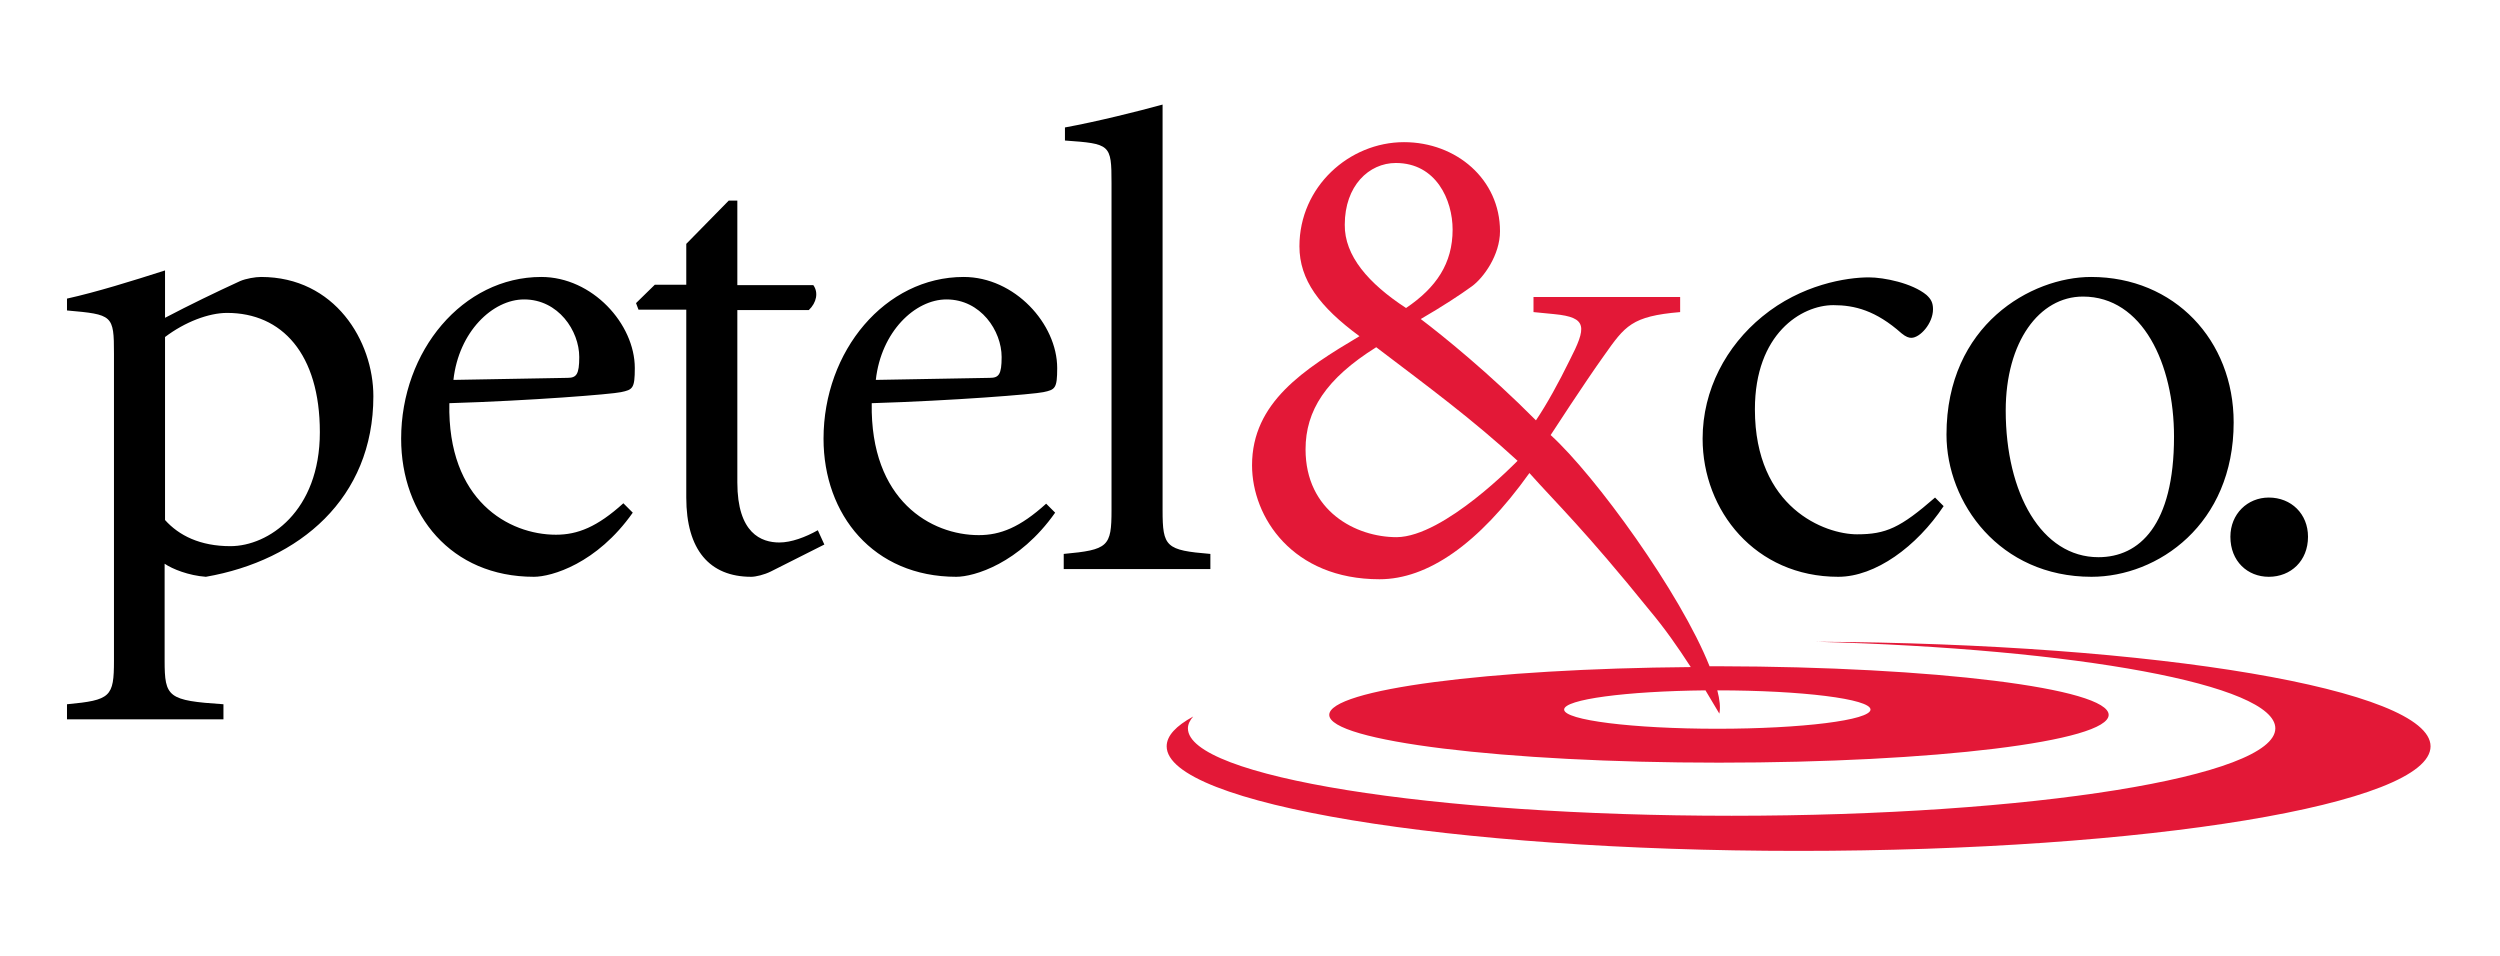
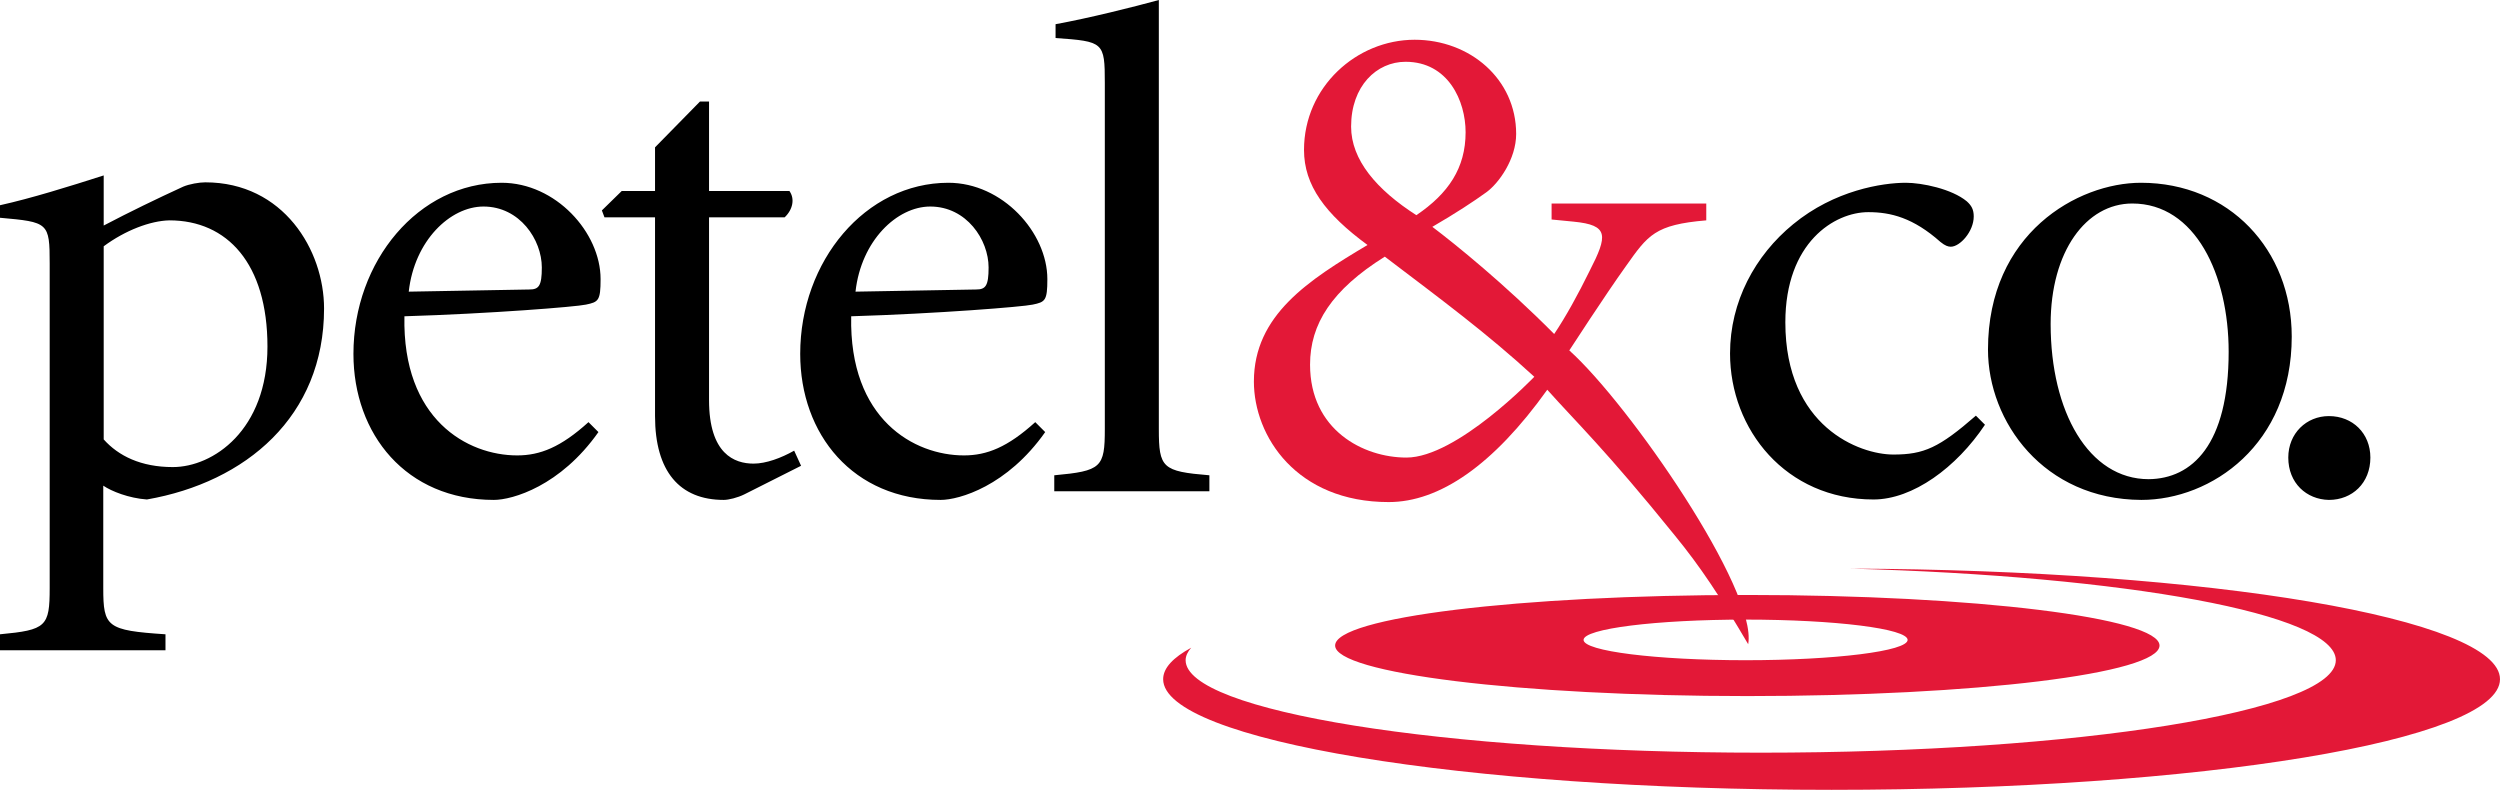
- <svg xmlns="http://www.w3.org/2000/svg" version="1.1" id="logo" x="0px" y="0px" viewBox="0 0 612 234" style="enable-background:new 0 0 612 234;" xml:space="preserve">
+ <svg xmlns="http://www.w3.org/2000/svg" version="1.1" id="Layer_1" x="0px" y="0px" viewBox="0 0 578.6 182.8" style="enable-background:new 0 0 578.6 182.8;" xml:space="preserve">
  <style type="text/css">
	.st0{fill:#E31837;}
</style>
-   <path id="target" class="st0" d="M595,182.7c0,14.2-69.3,25.6-154.7,25.6c-85.4,0-154.7-11.5-154.7-25.6c0-2.6,2.3-5,6.5-7.3  c-0.8,0.9-1.3,1.9-1.3,2.9c0,11.8,59.6,21.4,133.1,21.4c73.5,0,133.1-9.6,133.1-21.4c0-10.7-48.7-19.5-112.4-21.2  C528,157.5,595,168.8,595,182.7z M516.2,175c0,6.5-42.7,11.7-95.4,11.7c-52.7,0-95.4-5.3-95.4-11.7c0-6.2,39-11.3,88.5-11.7  c-3.3-5.1-6.4-9.5-10-13.8c-16-19.8-22.9-26.3-29.5-33.7c-12.5,17.5-25,26-36.7,26c-21.3,0-31.2-15.2-31.2-27.9  c0-15.4,12.7-23.5,26.3-31.6c-9.8-7.2-14.7-13.8-14.7-22c0-14.6,12.2-25.5,25.6-25.5c12.8,0,23.5,9.1,23.5,21.8  c0,5.8-4,11.4-6.9,13.5c-2.9,2.1-7,4.8-12.5,8c5.3,4,16.8,13.3,28.2,24.8c2.7-4,5.6-9.3,8.2-14.6c4.2-8.2,4.5-10.6-3.7-11.4  l-5.1-0.5v-3.7h35.9v3.7c-11.9,1-13.5,3.4-18.6,10.6c-4.8,6.7-13.1,19.5-13.1,19.5c10.9,9.9,31.8,38.7,38.9,56.6c0.8,0,1.5,0,2.3,0  C473.5,163.2,516.2,168.5,516.2,175z M344.2,75.4c7.4-5,11.4-10.9,11.4-19.2c0-7.2-4-16.3-13.9-16.3c-6.6,0-12.5,5.6-12.5,15.1  C329.1,62.6,335,69.4,344.2,75.4z M371.5,112.8c-11-10.1-21.3-17.7-34.6-27.8c-12.3,7.7-17.3,15.5-17.3,25  c0,15.1,12.3,21.5,22.3,21.5C353.6,131.4,371.5,112.8,371.5,112.8z M457.9,173.7c0-2.6-16.8-4.7-37.5-4.7c0.6,2.3,0.8,4.2,0.5,5.7  c-1.2-2-2.3-3.9-3.4-5.7c-19.4,0.2-34.6,2.2-34.6,4.7c0,2.6,16.8,4.7,37.5,4.7C441.1,178.4,457.9,176.3,457.9,173.7z" />
-   <path id="type" d="M40.4,77.8c6.1-3.2,12.3-6.2,18.4-9c1.4-0.6,3.7-1,5.1-1c18.1,0,27.5,15.7,27.5,29.2c0,25-18.1,40.2-41,44.2  c-4.2-0.3-8.2-1.9-10.1-3.2v23.7c0,9,0.8,9.8,14.4,10.7v3.7H16.4v-3.7c10.7-1,11.5-1.8,11.5-10.7V86.6c0-9.5-0.3-9.6-11.5-10.6v-2.9  c7.2-1.6,15.9-4.3,24-6.9V77.8z M40.4,127.3c3.4,3.8,8.6,6.4,16,6.4c9.3,0,21.9-8.5,21.9-27.9c0-19.2-9.3-29.2-22.7-29.2  c-4.5,0-10.3,2.2-15.2,5.9V127.3z M154.9,125.5c-8.8,12.5-19.9,15.7-24.2,15.7c-20.3,0-32.5-15.2-32.5-33.8  c0-21.5,15.1-39.6,34.3-39.6c12.5,0,22.9,11.5,22.9,22.3c0,5-0.5,5.3-3.4,5.9c-2.2,0.5-22.1,2.1-42,2.7  c-0.5,23.9,14.6,32.2,26.1,32.2c5.3,0,10.1-1.9,16.5-7.7L154.9,125.5z M138.9,92.5c2.2,0,2.9-0.8,2.9-5.1c0-6.4-5.1-14.1-13.5-14.1  c-7.7,0-16,7.9-17.3,19.7L138.9,92.5z M180.5,118.1c0,12.5,5.9,14.7,10.3,14.7c2.9,0,6.4-1.3,9.4-3l1.6,3.5l-13.1,6.6  c-1.6,0.8-3.7,1.3-4.8,1.3c-10.2,0-15.9-6.6-15.9-19.4v-46h-11.7l-0.6-1.6l4.6-4.5h7.7V59.7l10.4-10.6h2.1v20.7h18.6  c1.3,1.8,0.8,4.3-1.1,6.1h-17.5V118.1z M258.3,125.5c-8.8,12.5-19.9,15.7-24.2,15.7c-20.3,0-32.5-15.2-32.5-33.8  c0-21.5,15.1-39.6,34.3-39.6c12.5,0,22.9,11.5,22.9,22.3c0,5-0.5,5.3-3.4,5.9c-2.2,0.5-22.1,2.1-42,2.7C213,122.6,228,131,239.6,131  c5.3,0,10.1-1.9,16.5-7.7L258.3,125.5z M242.3,92.5c2.2,0,2.9-0.8,2.9-5.1c0-6.4-5.1-14.1-13.5-14.1c-7.7,0-16,7.9-17.3,19.7  L242.3,92.5z M272.1,44.8c0-9.5-0.3-9.6-11.4-10.4v-3.2c7.7-1.4,18.1-4,23.9-5.6v99.3c0,9,0.8,9.8,11.7,10.7v3.7h-35.9v-3.7  c10.9-1,11.7-1.8,11.7-10.7V44.8z M475.8,123.9c-6.6,9.9-16.7,17.3-25.8,17.3c-20.3,0-33.2-16.2-33.2-33.8c0-12,5.8-22.7,14.6-29.9  c9.6-7.9,20.7-9.6,26.1-9.6c3.7,0,10.6,1.4,14.1,4.3c1.1,1,1.6,1.9,1.6,3.5c0,3.5-3.2,7-5.3,7c-0.6,0-1.3-0.2-2.4-1.1  c-6.3-5.6-11.5-6.9-16.7-6.9c-7.8,0-19.2,7-19.2,25.5c0,24.2,17.2,30.6,25,30.6c7.1,0,10.6-1.6,19.1-9L475.8,123.9z M476.5,106.4  c0-26.9,20.8-38.6,35.4-38.6c20.4,0,34.9,15.5,34.9,35.6c0,25-18.6,37.8-34.8,37.8C489.5,141.2,476.5,123.1,476.5,106.4z   M532.2,106.9c0-17.8-7.7-34.3-22.3-34.3c-10.7,0-18.9,11.1-18.9,27.9c0,20.3,8.8,35.9,22.7,35.9  C523.7,136.4,532.2,128.6,532.2,106.9z M546,131.4c0-5.6,4.2-9.6,9.4-9.6c5.5,0,9.6,4,9.6,9.6c0,5.9-4.2,9.8-9.6,9.8  C550.2,141.2,546,137.4,546,131.4z" />
+   <path id="target" class="st0" d="M578.6,157.2c0,14.2-69.3,25.6-154.7,25.6c-85.4,0-154.7-11.5-154.7-25.6c0-2.6,2.3-5,6.5-7.3  c-0.8,0.9-1.3,1.9-1.3,2.9c0,11.8,59.6,21.4,133.1,21.4c73.5,0,133.1-9.6,133.1-21.4c0-10.7-48.7-19.5-112.4-21.2  C511.6,131.9,578.6,143.2,578.6,157.2z M404.4,137.7c52.7,0,95.4,5.3,95.4,11.7c0,6.5-42.7,11.7-95.4,11.7  c-52.7,0-95.4-5.3-95.4-11.7C309,142.9,351.7,137.7,404.4,137.7z M404,143.4c-20.7,0-37.5,2.1-37.5,4.7c0,2.6,16.8,4.7,37.5,4.7  c20.7,0,37.5-2.1,37.5-4.7C441.5,145.5,424.7,143.4,404,143.4z" />
+   <path id="amp" class="st0" d="M303.2,84.4c0,15.1,12.3,21.5,22.3,21.5c11.7,0,29.6-18.7,29.6-18.7c-11-10.1-21.3-17.7-34.6-27.8  C308.2,67.1,303.2,75,303.2,84.4z M312.7,29.3c0,7.7,5.9,14.6,15.1,20.5c7.4-5,11.4-10.9,11.4-19.2c0-7.2-4-16.3-13.9-16.3  C318.6,14.3,312.7,19.9,312.7,29.3z M394.9,47.3v3.7c-11.9,1-13.5,3.4-18.6,10.6c-4.8,6.7-13.1,19.5-13.1,19.5  c13.9,12.5,43.6,55.5,41.4,68l0,0c-6.4-10.9-11.1-18-17-25.2c-16-19.8-22.9-26.3-29.5-33.7c-12.5,17.5-25,26-36.7,26  c-21.3,0-31.2-15.2-31.2-27.9c0-15.4,12.7-23.5,26.3-31.6c-9.8-7.2-14.7-13.8-14.7-22c0-14.6,12.2-25.5,25.6-25.5  c12.8,0,23.5,9.1,23.5,21.8c0,5.8-4,11.4-6.9,13.5c-2.9,2.1-7,4.8-12.5,8c5.3,4,16.8,13.3,28.2,24.8c2.7-4,5.6-9.3,8.2-14.6  c4.2-8.2,4.5-10.6-3.7-11.4l-5.1-0.5v-3.7H394.9z" />
+   <path id="type" d="M24,52.2c6.1-3.2,12.3-6.2,18.4-9c1.4-0.6,3.7-1,5.1-1c18.1,0,27.5,15.7,27.5,29.2c0,25-18.1,40.2-41,44.2  c-4.2-0.3-8.2-1.9-10.1-3.2v23.7c0,9,0.8,9.8,14.4,10.7v3.7H0v-3.7c10.7-1,11.5-1.8,11.5-10.7V61c0-9.5-0.3-9.6-11.5-10.6v-2.9  c7.2-1.6,15.9-4.3,24-6.9V52.2z M24,101.7c3.4,3.8,8.6,6.4,16,6.4c9.3,0,21.9-8.5,21.9-27.9c0-19.2-9.3-29.2-22.7-29.2  C34.8,51.1,29,53.3,24,57V101.7z M138.5,100c-8.8,12.5-19.9,15.7-24.2,15.7c-20.3,0-32.5-15.2-32.5-33.8c0-21.5,15.1-39.6,34.3-39.6  c12.5,0,22.9,11.5,22.9,22.3c0,5-0.5,5.3-3.4,5.9c-2.2,0.5-22.1,2.1-42,2.7c-0.5,23.9,14.6,32.2,26.1,32.2c5.3,0,10.1-1.9,16.5-7.7  L138.5,100z M122.5,67c2.2,0,2.9-0.8,2.9-5.1c0-6.4-5.1-14.1-13.5-14.1c-7.7,0-16,7.9-17.3,19.7L122.5,67z M164.1,92.6  c0,12.5,5.9,14.7,10.3,14.7c2.9,0,6.4-1.3,9.4-3l1.6,3.5l-13.1,6.6c-1.6,0.8-3.7,1.3-4.8,1.3c-10.2,0-15.9-6.6-15.9-19.4v-46h-11.7  l-0.6-1.6l4.6-4.5h7.7V34.1L162,23.5h2.1v20.7h18.6c1.3,1.8,0.8,4.3-1.1,6.1h-17.5V92.6z M241.9,100c-8.8,12.5-19.9,15.7-24.2,15.7  c-20.3,0-32.5-15.2-32.5-33.8c0-21.5,15.1-39.6,34.3-39.6c12.5,0,22.9,11.5,22.9,22.3c0,5-0.5,5.3-3.4,5.9c-2.2,0.5-22.1,2.1-42,2.7  c-0.5,23.9,14.6,32.2,26.1,32.2c5.3,0,10.1-1.9,16.5-7.7L241.9,100z M225.9,67c2.2,0,2.9-0.8,2.9-5.1c0-6.4-5.1-14.1-13.5-14.1  c-7.7,0-16,7.9-17.3,19.7L225.9,67z M255.7,19.2c0-9.5-0.3-9.6-11.4-10.4V5.6c7.7-1.4,18.1-4,23.9-5.6v99.3c0,9,0.8,9.8,11.7,10.7  v3.7H244V110c10.9-1,11.7-1.8,11.7-10.7V19.2z M459.4,98.3c-6.6,9.9-16.7,17.3-25.8,17.3c-20.3,0-33.2-16.2-33.2-33.8  c0-12,5.8-22.7,14.6-29.9c9.6-7.9,20.7-9.6,26.1-9.6c3.7,0,10.6,1.4,14.1,4.3c1.1,1,1.6,1.9,1.6,3.5c0,3.5-3.2,7-5.3,7  c-0.6,0-1.3-0.2-2.4-1.1c-6.3-5.6-11.5-6.9-16.7-6.9c-7.8,0-19.2,7-19.2,25.5c0,24.2,17.2,30.6,25,30.6c7.1,0,10.6-1.6,19.1-9  L459.4,98.3z M460.1,80.9c0-26.9,20.8-38.6,35.4-38.6c20.4,0,34.9,15.5,34.9,35.6c0,25-18.6,37.8-34.8,37.8  C473,115.6,460.1,97.6,460.1,80.9z M515.8,81.4c0-17.8-7.7-34.3-22.3-34.3c-10.7,0-18.9,11.1-18.9,27.9c0,20.3,8.8,35.9,22.7,35.9  C507.3,110.8,515.8,103,515.8,81.4z M529.6,105.9c0-5.6,4.2-9.6,9.4-9.6c5.5,0,9.6,4,9.6,9.6c0,5.9-4.2,9.8-9.6,9.8  C533.8,115.6,529.6,111.8,529.6,105.9z" />
</svg>
